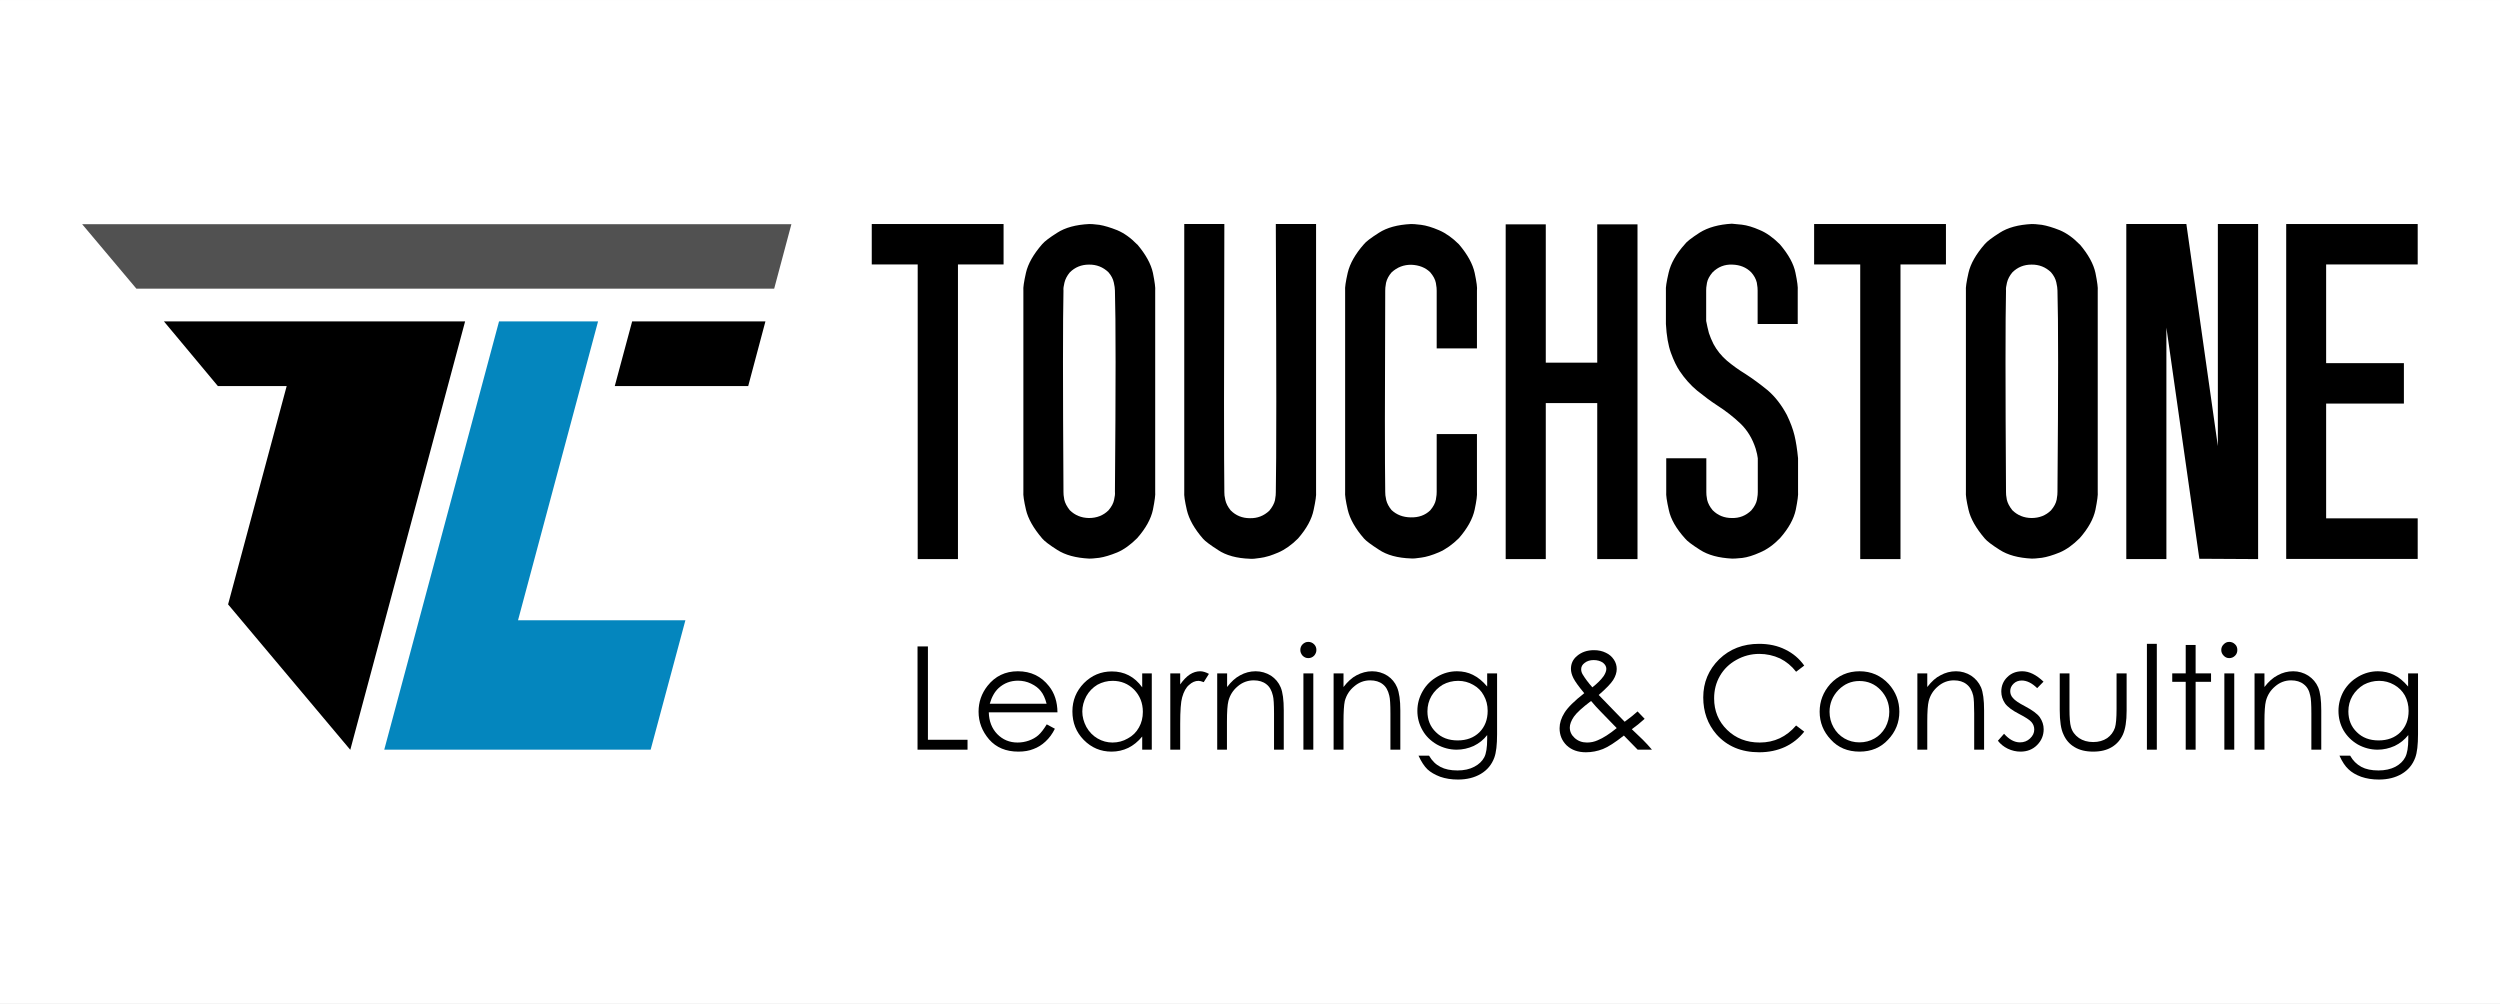
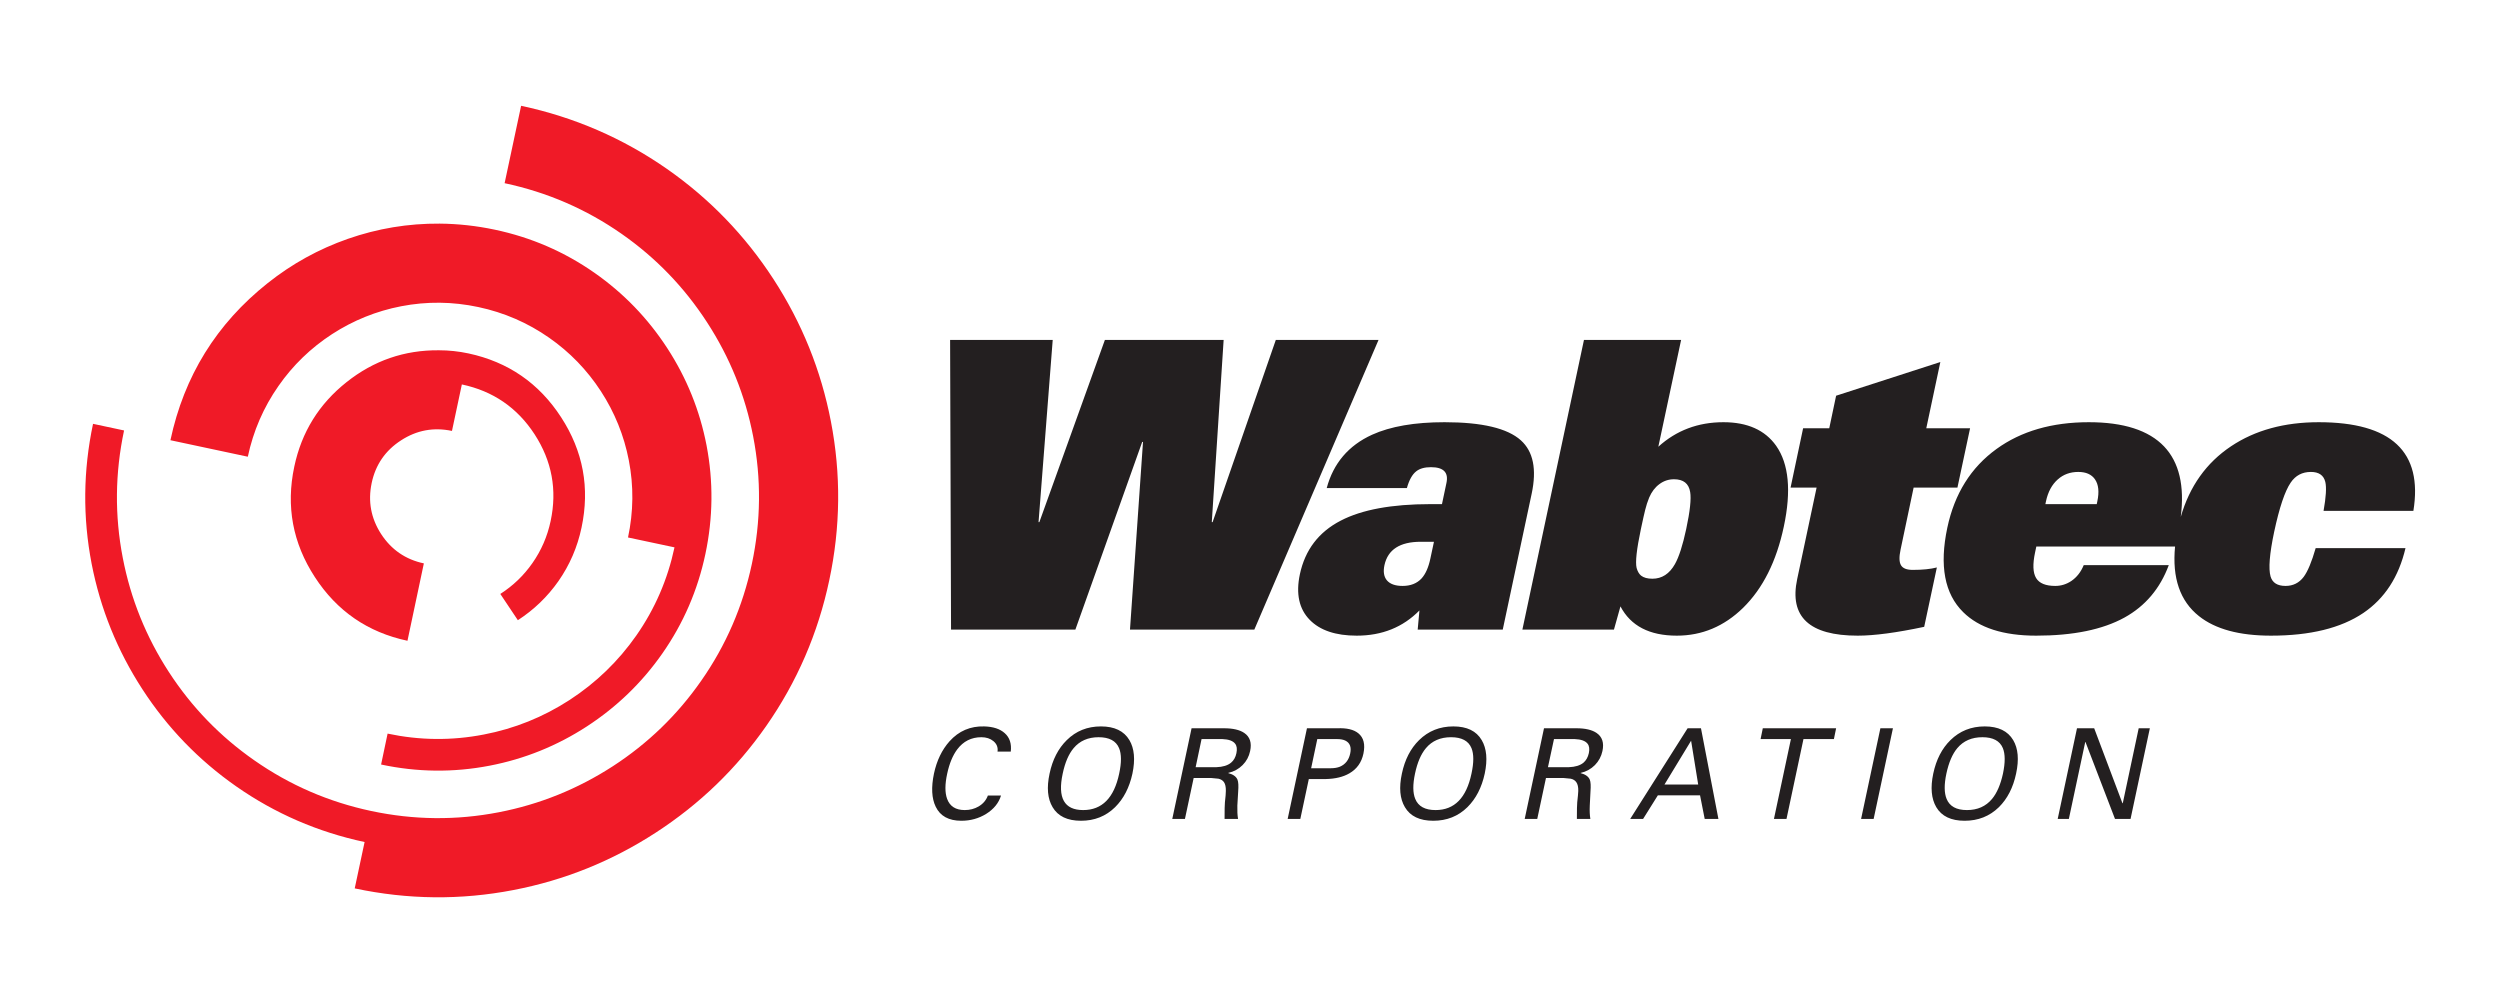
- <svg xmlns="http://www.w3.org/2000/svg" xmlns:xlink="http://www.w3.org/1999/xlink" version="1.1" preserveAspectRatio="none" x="0px" y="0px" width="770px" height="309px" viewBox="0 0 770 309">
+ <svg xmlns="http://www.w3.org/2000/svg" xmlns:xlink="http://www.w3.org/1999/xlink" version="1.1" preserveAspectRatio="none" x="0px" y="0px" width="770px" height="308px" viewBox="0 0 770 308">
  <defs>
-     <g id="Layer1_0_FILL">
-       <path fill="#FFFFFF" stroke="none" d=" M 1160.3 520.15 L 1160.3 -120 -96 -120 -96 520.15 1160.3 520.15 Z" />
+     <g id="Layer1_0_MEMBER_0_MEMBER_0_MEMBER_0_FILL">
+       <path fill="#FFFFFF" stroke="none" d=" M 770 309 L 770 0.05 0 0.05 0 309 770 309 Z" />
    </g>
-     <g id="Layer0_0_MEMBER_0_MEMBER_0_FILL">
-       <path fill="#000000" stroke="none" d=" M 324.7 196.9 L 330 177 288.95 177 283.6 196.9 324.7 196.9 Z" />
+     <g id="Layer0_0_MEMBER_0_FILL">
+       <path fill="#231F20" stroke="none" d=" M 564.4 151.8 Q 549.2 158.75 544.9 174.75 L 579.4 174.75 Q 580.85 169.55 583.4 167.55 585.65 165.75 589.75 165.75 597.95 165.75 596.4 172.65 L 594.5 181.65 589.5 181.65 Q 564.6 181.65 550.95 188.75 536.7 196.1 533.35 211.85 530.7 224.4 537.6 231.45 544.25 238.25 557.8 238.25 574.15 238.25 584.8 227.4 L 584.05 235.65 620.65 235.65 633.1 177.15 Q 636.45 161.4 628.45 154.2 619.8 146.4 595.6 146.4 576.3 146.4 564.4 151.8 M 585.35 197.85 L 591.05 197.85 589.5 205.1 Q 588.3 210.8 585.7 213.65 582.7 216.85 577.55 216.85 572.85 216.85 570.8 214.45 568.85 212.1 569.75 207.9 571.95 197.85 585.35 197.85 M 495.8 189.4 L 495.45 189.4 500.55 111 449.45 111 421.25 189.4 420.9 189.4 427 111 382.85 111 383.25 235.65 436.75 235.65 465.5 154.9 465.85 154.9 460.25 235.65 513.75 235.65 567.2 111 523 111 495.8 189.4 M 697.4 111 L 655.6 111 629.1 235.65 668.5 235.65 671.3 225.65 Q 677.9 238.25 695.55 238.25 711.8 238.25 724.05 226.3 736.85 213.75 741.6 191.3 746.5 168.25 738.3 156.55 731.1 146.4 715.6 146.4 699.25 146.4 687.6 156.95 L 697.4 111 M 683.65 178.85 Q 685.25 175.1 688.05 173.05 690.85 170.95 694.35 170.95 700.4 170.95 701.3 176.45 702.05 180.85 699.6 192.35 697.35 202.85 694.75 207.45 691.2 213.75 685.05 213.75 681.85 213.75 680.15 212.4 678.85 211.3 678.25 209.1 677.35 205.4 680.1 192.35 681.4 186.25 681.95 184.1 682.6 181.45 683.65 178.85 M 816.3 174.55 L 821.75 149 802.9 149 808.95 120.5 764.1 135 761.15 149 749.9 149 744.5 174.55 755.7 174.55 747.35 213.9 Q 742.15 238.25 773.4 238.25 784.1 238.25 802 234.45 L 807.45 208.9 Q 803.4 209.95 797.05 209.95 793.25 209.95 792.05 208 790.8 206 791.85 201.15 L 797.45 174.55 816.3 174.55 M 974.6 172.1 Q 975.45 175.6 973.85 184.55 L 1012.5 184.55 Q 1018.7 146.4 971.75 146.4 949.55 146.4 934.05 156.75 918.1 167.4 912.4 187.15 914.95 167.1 905.25 156.85 895.3 146.4 872.85 146.4 849.05 146.4 833.15 157.9 816.6 169.85 811.95 191.8 806.75 216.3 818.8 228.15 829 238.25 850.2 238.25 874.05 238.25 888.2 230.45 901.65 223 907.25 207.9 L 870.65 207.9 Q 868.85 212.3 865.35 214.7 862.15 216.85 858.4 216.85 852.2 216.85 850.15 213.45 848.1 210.05 849.7 202.5 L 850.25 199.9 909.95 199.9 Q 908 220.15 920.25 229.85 930.8 238.25 951.2 238.25 976.5 238.25 990.95 228.5 1004.75 219.15 1009.1 200.6 L 970.45 200.6 Q 967.9 209.45 965.3 212.95 962.35 216.85 957.5 216.85 952.25 216.85 951.05 212.8 949.6 207.75 952.6 193.55 955.95 177.9 959.7 172.4 962.8 167.8 968.4 167.8 973.55 167.8 974.6 172.1 M 859.5 171 Q 863.1 167.8 868.3 167.8 873.3 167.8 875.5 171 877.8 174.35 876.5 180.45 L 876.25 181.65 854.15 181.65 854.4 180.45 Q 855.7 174.35 859.5 171 Z" />
    </g>
-     <g id="Layer0_0_MEMBER_0_MEMBER_1_FILL">
-       <path fill="#515151" stroke="none" d=" M 332.7 166.9 L 338 147.05 119.55 147.05 136.25 166.9 332.7 166.9 Z" />
+     <g id="Layer0_0_MEMBER_1_FILL">
+       <path fill="#231F20" stroke="none" d=" M 560.7 289 Q 561.95 283.05 558.5 280.25 555.55 277.85 549.5 278.1 L 536.4 278.1 528.1 317.1 533.55 317.1 537.2 299.95 544.55 299.95 Q 550.7 299.8 554.65 297.5 559.5 294.7 560.7 289 M 546.65 295.3 L 538.2 295.3 540.85 282.75 549.3 282.75 Q 551.55 282.75 552.9 283.4 555.9 284.85 555 289 554.1 293.15 550.55 294.65 548.9 295.3 546.65 295.3 M 599.4 277.3 Q 590.65 277.3 584.65 283.2 579.15 288.6 577.25 297.6 575.3 306.6 578.55 312.05 582 317.9 590.75 317.9 599.5 317.9 605.45 312.05 610.95 306.6 612.9 297.6 614.8 288.6 611.6 283.2 608.15 277.3 599.4 277.3 M 587.6 286.65 Q 591.55 281.95 598.4 281.95 605.25 281.95 607.2 286.65 608.75 290.45 607.2 297.6 603.9 313.3 591.75 313.3 584.95 313.3 583 308.5 581.4 304.65 582.9 297.6 584.4 290.45 587.6 286.65 M 478.45 317.1 L 483.9 317.1 487.65 299.5 495.2 299.5 Q 497.85 299.7 498.3 299.8 499.9 300.15 500.7 301.3 501.55 302.55 501.5 305.05 501.5 306.5 501.1 309.95 500.95 311.35 500.95 317.1 L 506.75 317.1 Q 506.35 314.75 506.45 311.35 506.45 310.8 506.8 305.4 507.1 301.65 506.5 300.2 505.65 298.2 502.55 297.4 L 502.55 297.3 Q 506.15 296.5 508.7 293.95 511.2 291.45 511.95 287.9 513.1 282.6 509.4 280.1 506.45 278.1 500.7 278.1 L 486.75 278.1 478.45 317.1 M 491.05 282.75 L 500 282.75 Q 504.1 282.9 505.5 284.75 506.6 286.15 506.05 288.8 505.5 291.45 503.75 292.9 501.6 294.7 497.4 294.85 L 488.5 294.85 491.05 282.75 M 460 283.2 Q 456.5 277.3 447.75 277.3 439 277.3 433.05 283.2 427.55 288.6 425.65 297.6 423.7 306.6 426.95 312.05 430.4 317.9 439.15 317.9 447.9 317.9 453.85 312.05 459.35 306.6 461.3 297.6 463.2 288.6 460 283.2 M 446.75 281.95 Q 453.6 281.95 455.55 286.65 457.15 290.45 455.6 297.6 452.3 313.3 440.1 313.3 427.9 313.3 431.3 297.6 432.8 290.45 436 286.65 439.95 281.95 446.75 281.95 M 408.95 288.15 Q 409.55 283.05 406.35 280.2 403.3 277.45 397.5 277.3 388.6 277.05 382.6 283.7 377.7 289.2 375.9 297.6 374.05 306.5 376.65 311.85 379.55 317.9 387.7 317.9 393.55 317.9 398.35 314.95 403.3 311.85 404.75 307.05 L 399.1 307.05 Q 398 310.05 395.1 311.75 392.45 313.3 389.15 313.3 383.3 313.3 381.55 308.45 380.1 304.45 381.6 297.6 383 291.1 385.9 287.2 389.85 281.95 396.3 281.95 399.45 281.95 401.5 283.65 403.65 285.45 403.25 288.15 L 408.95 288.15 M 899.1 278.1 L 894.3 278.1 887.45 310.35 887.3 310.35 875.15 278.1 867.75 278.1 859.45 317.1 864.25 317.1 871.3 284 871.4 284 884.1 317.1 890.8 317.1 899.1 278.1 M 805.9 297.6 Q 804 306.6 807.2 312.05 810.65 317.9 819.4 317.9 828.15 317.9 834.15 312.05 839.65 306.6 841.55 297.6 843.5 288.6 840.3 283.2 836.8 277.3 828.05 277.3 819.3 277.3 813.3 283.2 807.8 288.6 805.9 297.6 M 816.25 286.65 Q 820.2 281.95 827.05 281.95 833.9 281.95 835.85 286.65 837.4 290.45 835.9 297.6 834.35 304.7 831.2 308.5 827.2 313.3 820.4 313.3 813.6 313.3 811.65 308.5 810.05 304.65 811.55 297.6 813.1 290.4 816.25 286.65 M 705.95 278.1 L 700.2 278.1 675.5 317.1 681.05 317.1 687.4 306.95 705.55 306.95 707.55 317.1 713.45 317.1 705.95 278.1 M 704.75 302.3 L 690.25 302.3 701.7 283.45 704.75 302.3 M 661 280.1 Q 658.05 278.1 652.35 278.1 L 638.4 278.1 630.1 317.1 635.5 317.1 639.25 299.5 646.8 299.5 Q 649.45 299.7 649.9 299.8 651.5 300.15 652.3 301.3 653.2 302.55 653.15 305.05 653.1 306.5 652.7 309.95 652.55 311.35 652.55 317.1 L 658.35 317.1 Q 657.95 314.75 658.1 311.35 658.3 307.35 658.4 305.4 658.7 301.65 658.1 300.2 657.25 298.2 654.15 297.4 L 654.2 297.3 Q 657.75 296.5 660.3 293.95 662.8 291.4 663.55 287.9 664.7 282.6 661 280.1 M 655.4 292.9 Q 653.25 294.7 649.05 294.85 L 640.1 294.85 642.7 282.75 651.6 282.75 Q 655.7 282.9 657.15 284.75 658.25 286.15 657.7 288.8 657.1 291.45 655.4 292.9 M 788.55 278.1 L 783.15 278.1 774.85 317.1 780.25 317.1 788.55 278.1 M 764.1 278.1 L 732.55 278.1 731.6 282.75 744.65 282.75 737.35 317.1 742.75 317.1 750.05 282.75 763.15 282.75 764.1 278.1 Z" />
    </g>
-     <g id="Layer0_0_MEMBER_0_MEMBER_2_FILL">
-       <path fill="#000000" stroke="none" d=" M 144.75 177 L 161.35 196.9 182.55 196.9 164.5 264.15 202.1 308.9 202.15 308.9 237.5 177 144.75 177 Z" />
-     </g>
-     <g id="Layer0_0_MEMBER_0_MEMBER_3_FILL">
-       <path fill="#0486BE" stroke="none" d=" M 278.45 177 L 247.95 177 212.6 308.9 294.65 308.9 305.35 269.05 253.8 269.05 278.45 177 Z" />
-     </g>
-     <g id="logo_2_svg_Layer_2__Group__0_Layer0_0_MEMBER_0_FILL">
-       <path fill="#000000" stroke="none" d=" M 40.6 12.55 L 40.6 0.1 0 0.1 0 12.55 14.15 12.55 14.15 103.3 26.55 103.3 26.55 12.55 40.6 12.55 Z" />
-     </g>
-     <g id="logo_2_svg_Layer_2__Group__0_Layer0_0_MEMBER_1_FILL">
-       <path fill="#000000" stroke="none" d=" M 81.75 6.35 L 81.75 6.4 Q 78.8 3.35 75.6 2 72.45 0.75 70.1 0.35 67.6 0.05 67 0.1 60.8 0.4 57.1 2.8 53.55 5.05 52.5 6.3 48.45 10.95 47.5 15.1 46.55 19.3 46.7 20.6 L 46.7 82.6 Q 46.55 84 47.5 88.1 48.45 92.2 52.5 96.95 53.55 98.2 57.1 100.45 60.8 102.85 67 103.15 67.6 103.2 70.1 102.9 72.4 102.55 75.6 101.25 78.65 99.95 81.75 96.85 85.7 92.35 86.6 88.1 87.45 83.85 87.3 82.6 L 87.3 20.6 Q 87.45 19.4 86.6 15.15 85.7 11 81.75 6.35 M 74.55 18.1 Q 74.9 19.65 74.9 20.6 75.3 33.7 74.9 82.6 75 83.5 74.65 85 74.35 86.6 72.9 88.3 70.5 90.65 66.9 90.65 63.4 90.6 61 88.25 59.65 86.55 59.3 85 59 83.35 59.05 82.6 58.75 33.5 59.05 20.6 58.95 19.75 59.35 18.15 59.75 16.5 61 15 63.4 12.6 66.9 12.6 70.4 12.55 72.9 14.95 74.2 16.45 74.55 18.1 Z" />
-     </g>
-     <g id="logo_2_svg_Layer_2__Group__0_Layer0_0_MEMBER_2_FILL">
-       <path fill="#000000" stroke="none" d=" M 136.85 0.1 L 124.45 0.1 Q 124.75 68.3 124.45 82.7 124.5 83.4 124.2 85.15 123.85 86.7 122.45 88.4 119.9 90.8 116.45 90.7 112.95 90.7 110.55 88.3 109.25 86.7 108.9 85.1 108.55 83.55 108.6 82.7 108.4 68.5 108.6 0.1 L 96.25 0.1 96.25 82.7 Q 96.1 84.05 97.05 88.2 98.05 92.45 102.05 97.05 103 98.15 106.65 100.5 110.35 103 116.55 103.2 117.45 103.3 119.65 102.95 122 102.65 125.15 101.3 128.3 99.95 131.3 96.95 135.25 92.4 136.1 88.15 137 84 136.85 82.7 L 136.85 0.1 Z" />
-     </g>
-     <g id="logo_2_svg_Layer_2__Group__0_Layer0_0_MEMBER_3_FILL">
-       <path fill="#000000" stroke="none" d=" M 186.4 20.6 Q 186.6 19.4 185.7 15.15 184.8 11 180.85 6.35 177.85 3.35 174.7 2 171.55 0.65 169.2 0.35 166.7 0.05 166.1 0.1 159.9 0.4 156.2 2.8 152.5 5.15 151.6 6.3 147.6 10.85 146.6 15.1 145.65 19.25 145.8 20.6 L 145.8 82.6 Q 145.65 83.95 146.6 88.1 147.6 92.35 151.6 96.95 152.55 98.05 156.2 100.4 159.9 102.9 166.1 103.1 167 103.2 169.2 102.85 171.55 102.55 174.7 101.2 177.8 99.85 180.85 96.85 184.8 92.3 185.7 88.05 186.55 84.05 186.4 82.6 L 186.4 64.8 174 64.8 174 82.6 Q 174.05 83.25 173.75 85 173.45 86.6 172 88.3 169.65 90.55 166 90.45 162.45 90.4 160.1 88.2 158.85 86.7 158.45 85.1 158.1 83.45 158.15 82.6 157.95 69.7 158.15 20.6 158.1 19.95 158.4 18.2 158.8 16.5 160.1 15 162.7 12.6 166.2 12.65 169.8 12.8 172 14.95 173.45 16.65 173.75 18.25 174.05 20 174 20.65 L 174 38.4 186.4 38.4 186.4 20.6 Z" />
-     </g>
-     <g id="logo_2_svg_Layer_2__Group__0_Layer0_0_MEMBER_4_FILL">
-       <path fill="#000000" stroke="none" d=" M 223.45 42.8 L 207.6 42.8 207.6 0.2 195.25 0.2 195.25 103.3 207.6 103.3 207.6 55.25 223.45 55.25 223.45 103.3 235.85 103.3 235.85 0.2 223.45 0.2 223.45 42.8 Z" />
-     </g>
-     <g id="logo_2_svg_Layer_2__Group__0_Layer0_0_MEMBER_5_FILL">
-       <path fill="#000000" stroke="none" d=" M 285.2 30.9 L 285.2 20.6 Q 285.35 19.15 284.5 15.1 283.7 11.05 279.7 6.35 276.55 3.2 273.5 1.95 270.45 0.6 268 0.3 L 264.9 0 Q 258.85 0.35 255 2.75 251.15 5.25 250.45 6.3 246.45 10.75 245.45 15.05 244.45 19.3 244.6 20.6 L 244.6 30.9 Q 244.9 36.35 246.15 39.8 247.4 43.25 248.85 45.4 251.2 48.9 254.2 51.4 257.6 54.15 260.3 55.9 264.35 58.5 267.5 61.5 270.75 64.6 272.25 69.3 272.8 71.2 272.9 72.25 L 272.9 82.65 Q 272.95 83.25 272.65 85 272.35 86.6 270.9 88.3 268.4 90.75 264.9 90.65 261.4 90.65 259 88.25 257.7 86.7 257.3 85.05 257 83.35 257.05 82.7 L 257.05 72.25 244.7 72.25 244.7 82.65 Q 244.55 84 245.5 88.2 246.4 92.4 250.5 96.95 251.4 98.1 255.1 100.45 258.8 102.85 265 103.15 265.45 103.2 268.1 102.95 270.5 102.65 273.6 101.25 276.8 99.9 279.75 96.85 283.7 92.35 284.6 88.1 285.45 83.85 285.3 82.6 L 285.3 72.25 Q 284.9 68.1 284.2 65.2 283.5 62.3 281.85 58.9 279.4 54.3 276 51.35 272.45 48.45 269.05 46.25 266.1 44.45 263.4 42.2 260.8 39.95 259.25 37.05 258.4 35.35 257.85 33.7 257.35 31.8 257 29.95 L 257 20.55 Q 256.95 19.9 257.25 18.2 257.55 16.65 258.95 15 261.5 12.45 265.05 12.6 268.6 12.7 270.85 14.95 272.2 16.45 272.6 18.15 272.9 19.95 272.85 20.6 L 272.85 30.9 285.2 30.9 Z" />
-     </g>
-     <g id="logo_2_svg_Layer_2__Group__0_Layer0_0_MEMBER_6_FILL">
-       <path fill="#000000" stroke="none" d=" M 330.85 12.55 L 330.85 0.1 290.25 0.1 290.25 12.55 304.45 12.55 304.45 103.3 316.85 103.3 316.85 12.55 330.85 12.55 Z" />
-     </g>
-     <g id="logo_2_svg_Layer_2__Group__0_Layer0_0_MEMBER_7_FILL">
-       <path fill="#000000" stroke="none" d=" M 372.05 6.35 L 372.05 6.4 Q 369.1 3.35 365.9 2 362.75 0.75 360.4 0.35 357.9 0.05 357.3 0.1 351.1 0.4 347.4 2.8 343.85 5.05 342.8 6.3 338.75 10.95 337.8 15.1 336.85 19.3 337 20.6 L 337 82.6 Q 336.85 84 337.8 88.1 338.75 92.2 342.8 96.95 343.85 98.2 347.4 100.45 351.1 102.85 357.3 103.15 357.9 103.2 360.4 102.9 362.7 102.55 365.9 101.25 368.95 99.95 372.05 96.85 376 92.35 376.9 88.1 377.75 83.85 377.6 82.6 L 377.6 20.6 Q 377.75 19.4 376.9 15.15 376 11 372.05 6.35 M 364.85 18.1 Q 365.2 19.65 365.2 20.6 365.6 33.7 365.2 82.6 365.25 83.25 364.95 85 364.65 86.6 363.2 88.3 360.8 90.65 357.2 90.65 353.7 90.6 351.3 88.25 349.95 86.55 349.6 85 349.3 83.35 349.35 82.6 349.05 33.5 349.35 20.6 349.25 19.75 349.65 18.15 350.05 16.5 351.3 15 353.7 12.6 357.2 12.6 360.7 12.55 363.2 14.95 364.5 16.45 364.85 18.1 Z" />
-     </g>
-     <g id="logo_2_svg_Layer_2__Group__0_Layer0_0_MEMBER_8_FILL">
-       <path fill="#000000" stroke="none" d=" M 427 0.1 L 414.6 0.1 414.6 68.5 404.9 0.1 386.4 0.1 386.4 103.3 398.75 103.3 398.75 32 408.9 103.2 427 103.3 427 0.1 Z" />
-     </g>
-     <g id="logo_2_svg_Layer_2__Group__0_Layer0_0_MEMBER_9_FILL">
-       <path fill="#000000" stroke="none" d=" M 471.9 42.95 L 447.95 42.95 447.95 12.55 476.15 12.55 476.15 0.1 435.65 0.1 435.65 103.25 476.15 103.25 476.15 90.75 447.95 90.75 447.95 55.4 471.9 55.4 471.9 42.95 Z" />
-     </g>
-     <g id="logo_2_svg_Layer_2__Group__2_0_Layer0_0_MEMBER_0_FILL">
-       <path fill="#000000" stroke="none" d=" M 0 1.4 L 0 33.2 15.4 33.2 15.4 30.15 3.2 30.15 3.2 1.4 0 1.4 Z" />
-     </g>
-     <g id="logo_2_svg_Layer_2__Group__2_0_Layer0_0_MEMBER_1_FILL">
-       <path fill="#000000" stroke="none" d=" M 43.1 21.7 Q 43.05 16.85 40.5 13.65 36.9 9.05 30.9 9.05 25.1 9.05 21.55 13.55 18.8 17.05 18.8 21.5 18.8 26.25 22.05 30.05 25.35 33.8 31.05 33.8 33.75 33.8 35.7 33 37.75 32.25 39.4 30.7 41.15 29.1 42.3 26.75 L 39.8 25.4 Q 38.395 27.705 37.2 28.75 36 29.8 34.3 30.4 32.6 31 30.8 31 27.1 31 24.55 28.4 22.05 25.8 21.95 21.7 L 43.1 21.7 M 38 15.2 Q 39.1 16.55 39.75 19.05 L 22.25 19.05 Q 23.15 15.9 25 14.2 27.5 11.95 30.95 11.95 33.1 11.95 34.95 12.85 36.95 13.8 38 15.2 Z" />
-     </g>
-     <g id="logo_2_svg_Layer_2__Group__2_0_Layer0_0_MEMBER_2_FILL">
-       <path fill="#000000" stroke="none" d=" M 72.15 9.7 L 69.2 9.7 69.2 14 Q 67.45 11.55 65.05 10.3 62.75 9.1 59.85 9.1 54.85 9.1 51.25 12.7 47.7 16.35 47.7 21.4 47.7 26.65 51.2 30.2 54.75 33.8 59.75 33.8 62.5 33.8 64.9 32.65 67.25 31.5 69.2 29.15 L 69.2 33.2 72.15 33.2 72.15 9.7 M 66.7 14.7 Q 69.4 17.5 69.4 21.55 69.4 24.25 68.2 26.35 67 28.55 64.75 29.75 62.6 31 60.05 31 57.6 31 55.45 29.75 53.3 28.5 52 26.2 50.75 23.85 50.75 21.45 50.75 19.05 52 16.7 53.25 14.5 55.4 13.2 57.6 12 60.1 12 64 12 66.7 14.7 Z" />
-     </g>
-     <g id="logo_2_svg_Layer_2__Group__2_0_Layer0_0_MEMBER_3_FILL">
-       <path fill="#000000" stroke="none" d=" M 81.5 17.1 Q 82.25 14.4 83.65 13.25 85 12 86.55 12 87.1 12 88.15 12.4 L 89.75 9.85 Q 88.25 9.05 87.05 9.05 85.4 9.05 83.85 10.05 82.35 11.05 80.9 13.1 L 80.9 9.7 77.85 9.7 77.85 33.2 80.9 33.2 80.9 25.25 Q 80.9 19.15 81.5 17.1 Z" />
-     </g>
-     <g id="logo_2_svg_Layer_2__Group__2_0_Layer0_0_MEMBER_4_FILL">
-       <path fill="#000000" stroke="none" d=" M 103.55 11.85 Q 105.95 11.85 107.45 13.05 108.9 14.15 109.45 16.55 109.8 17.8 109.8 22 L 109.8 33.2 112.8 33.2 112.8 21.1 Q 112.8 16.25 111.85 14 110.9 11.75 108.85 10.4 106.65 9.05 104.15 9.05 101.6 9.05 99.35 10.3 97.25 11.4 95.35 13.9 L 95.35 9.7 92.3 9.7 92.3 33.2 95.3 33.2 95.3 24.6 Q 95.3 19.95 95.75 18.2 96.45 15.5 98.6 13.7 100.75 11.85 103.55 11.85 Z" />
-     </g>
-     <g id="logo_2_svg_Layer_2__Group__2_0_Layer0_0_MEMBER_5_FILL">
-       <path fill="#000000" stroke="none" d=" M 121.9 33.2 L 121.9 9.7 118.85 9.7 118.85 33.2 121.9 33.2 M 122.15 4.25 Q 122.85 3.45 122.85 2.5 122.85 1.45 122.15 0.75 121.4 0 120.35 0 119.35 0 118.6 0.75 117.9 1.45 117.9 2.5 117.9 3.45 118.6 4.25 119.35 5 120.35 5 121.4 5 122.15 4.25 Z" />
-     </g>
-     <g id="logo_2_svg_Layer_2__Group__2_0_Layer0_0_MEMBER_6_FILL">
-       <path fill="#000000" stroke="none" d=" M 143.3 13.05 Q 144.75 14.15 145.3 16.55 145.65 17.8 145.65 22 L 145.65 33.2 148.7 33.2 148.7 21.1 Q 148.7 16.4 147.7 14 146.75 11.75 144.7 10.4 142.55 9.05 140 9.05 137.55 9.05 135.2 10.3 133.1 11.4 131.2 13.9 L 131.2 9.7 128.15 9.7 128.15 33.2 131.2 33.2 131.2 24.6 Q 131.2 20.05 131.6 18.2 132.35 15.45 134.5 13.7 136.65 11.85 139.4 11.85 141.8 11.85 143.3 13.05 Z" />
-     </g>
-     <g id="logo_2_svg_Layer_2__Group__2_0_Layer0_0_MEMBER_7_FILL">
-       <path fill="#000000" stroke="none" d=" M 178.5 9.7 L 175.45 9.7 175.45 13.75 Q 173.4 11.3 171.05 10.15 168.85 9.05 166.15 9.05 162.95 9.05 160.1 10.7 157.2 12.35 155.6 15.15 153.95 18 153.95 21.25 153.95 24.45 155.55 27.25 157.05 29.9 159.95 31.6 162.85 33.2 166.05 33.2 168.75 33.2 171.3 32.05 173.85 30.8 175.45 28.7 L 175.45 29.9 Q 175.45 33.85 174.55 35.55 173.6 37.35 171.5 38.45 169.35 39.6 166.3 39.6 163.1 39.6 161.05 38.5 158.9 37.4 157.55 35.05 L 154.3 35.05 Q 155.6 37.85 157.05 39.25 158.5 40.6 161 41.55 163.45 42.4 166.45 42.4 170.55 42.4 173.5 40.65 176.45 38.9 177.65 35.65 178.5 33.35 178.5 28.45 L 178.5 9.7 M 166.5 12 L 166.55 12 Q 169.021 12.012 171.1 13.2 173.3 14.4 174.4 16.5 175.6 18.6 175.6 21.25 175.6 25.3 173.05 27.85 170.5 30.35 166.35 30.35 162.2 30.35 159.65 27.8 157.05 25.3 157.05 21.4 157.05 18.8 158.3 16.65 159.6 14.5 161.75 13.2 163.934 12.009 166.5 12 Z" />
-     </g>
-     <g id="logo_2_svg_Layer_2__Group__2_0_Layer0_0_MEMBER_8_FILL">
-       <path fill="#000000" stroke="none" d=" M 214.25 11.75 Q 215.35 10 215.35 8.35 215.35 6.8 214.5 5.5 213.55 4.05 212 3.35 210.4 2.55 208.35 2.55 205.2 2.55 203.1 4.35 201.25 5.9 201.25 8.3 201.25 9.65 202 11.15 202.8 12.75 205.35 15.8 200.75 19.4 199.25 21.85 197.75 24.25 197.75 26.6 197.75 29.75 199.95 31.9 202.2 34 205.85 34 208.55 34 211.1 33 213.5 32.05 217.55 28.85 L 221.8 33.2 226.2 33.2 Q 224.85 31.6 223.4 30.15 L 220 26.9 Q 221.9 25.55 223.95 23.7 L 221.8 21.45 221.8 21.4 Q 220.25 22.8 217.8 24.6 L 209.8 16.35 Q 213.2 13.4 214.25 11.75 M 204.85 10 Q 204.4 9.25 204.4 8.4 204.4 7.25 205.5 6.45 206.6 5.6 208.25 5.6 209.9 5.6 211.1 6.4 212.15 7.25 212.15 8.3 212.15 9.25 211.35 10.5 210.15 12.2 207.85 14 205.95 11.85 204.85 10 M 207.45 18.2 Q 209.05 20.1 210.35 21.4 L 215.35 26.55 Q 212.05 29.25 209.5 30.3 207.95 31 206.2 31 203.95 31 202.4 29.6 200.9 28.25 200.9 26.4 200.9 24.9 202.15 23.05 203.4 21.25 207.45 18.2 Z" />
-     </g>
-     <g id="logo_2_svg_Layer_2__Group__2_0_Layer0_0_MEMBER_9_FILL">
-       <path fill="#000000" stroke="none" d=" M 273.1 7.3 Q 270.85 4.1 267.25 2.35 263.75 0.6 259.2 0.6 251.8 0.6 246.9 5.35 242 10.2 242 17.1 242 23.75 246.05 28.45 250.95 34 259.25 34 263.6 34 267.2 32.35 270.7 30.7 273.1 27.65 L 270.6 25.75 Q 266.1 31 259.4 31 253.35 31 249.35 27.1 245.35 23.2 245.35 17.4 245.35 13.55 247.15 10.45 248.95 7.35 252.2 5.55 255.5 3.7 259.25 3.7 262.6 3.7 265.65 5.1 268.55 6.55 270.6 9.2 L 273.1 7.3 Z" />
-     </g>
-     <g id="logo_2_svg_Layer_2__Group__2_0_Layer0_0_MEMBER_10_FILL">
-       <path fill="#000000" stroke="none" d=" M 299.15 13 Q 295.5 9.05 290.15 9.05 284.75 9.05 281.1 13 277.85 16.7 277.85 21.5 277.85 26.45 281.3 30.1 284.65 33.8 290.15 33.8 295.55 33.8 298.95 30.1 302.4 26.45 302.4 21.5 302.4 16.65 299.15 13 M 283.65 14.8 Q 286.35 12.05 290.1 12.05 293.95 12.05 296.6 14.8 299.3 17.65 299.3 21.55 299.3 24.1 298.1 26.35 296.8 28.6 294.75 29.75 292.65 30.95 290.1 30.95 287.6 30.95 285.5 29.75 283.35 28.5 282.15 26.35 280.9 24.15 280.9 21.55 280.9 17.65 283.65 14.8 Z" />
-     </g>
-     <g id="logo_2_svg_Layer_2__Group__2_0_Layer0_0_MEMBER_11_FILL">
-       <path fill="#000000" stroke="none" d=" M 325.15 16.55 Q 325.45 17.9 325.45 22 L 325.45 33.2 328.5 33.2 328.5 21.1 Q 328.5 16.25 327.55 14 326.55 11.75 324.5 10.4 322.35 9.05 319.85 9.05 317.3 9.05 315.05 10.3 313 11.3 311 13.9 L 311 9.7 307.95 9.7 307.95 33.2 311 33.2 311 24.6 Q 311 19.95 311.45 18.2 312.15 15.5 314.3 13.7 316.45 11.85 319.2 11.85 321.6 11.85 323.1 13.05 324.6 14.2 325.15 16.55 Z" />
-     </g>
-     <g id="logo_2_svg_Layer_2__Group__2_0_Layer0_0_MEMBER_12_FILL">
-       <path fill="#000000" stroke="none" d=" M 344.85 14.25 L 346.8 12.25 Q 343.45 9.05 340.25 9.05 337.45 9.05 335.65 10.85 333.8 12.65 333.8 15.3 333.8 17.25 334.95 18.95 336.1 20.55 339.3 22.2 342.3 23.75 343.1 24.7 343.95 25.7 343.95 27 343.95 28.55 342.65 29.75 341.4 30.95 339.55 30.95 337 30.95 334.65 28.3 L 332.75 30.45 Q 333.95 32 335.8 32.9 337.7 33.8 339.7 33.8 342.8 33.8 344.8 31.8 346.85 29.75 346.85 26.9 346.85 24.95 345.65 23.2 344.55 21.65 341.05 19.8 338.25 18.35 337.4 17.3 336.55 16.4 336.55 15.15 336.55 13.85 337.6 12.85 338.6 11.9 340.1 11.9 342.45 11.9 344.85 14.25 Z" />
-     </g>
-     <g id="logo_2_svg_Layer_2__Group__2_0_Layer0_0_MEMBER_13_FILL">
-       <path fill="#000000" stroke="none" d=" M 367.85 32.4 Q 370.1 31.05 371.25 28.55 372.4 26 372.4 21.25 L 372.4 9.7 369.3 9.7 369.3 20.65 Q 369.3 24.85 368.8 26.45 368.1 28.45 366.4 29.65 364.6 30.85 362.1 30.85 359.55 30.85 357.7 29.6 355.8 28.25 355.25 26.2 354.8 24.7 354.8 20.65 L 354.8 9.7 351.8 9.7 351.8 21 Q 351.8 26.15 352.95 28.5 354.05 31.05 356.35 32.4 358.65 33.8 362.1 33.8 365.55 33.8 367.85 32.4 Z" />
-     </g>
-     <g id="logo_2_svg_Layer_2__Group__2_0_Layer0_0_MEMBER_14_FILL">
-       <path fill="#000000" stroke="none" d=" M 378.65 0.6 L 378.65 33.2 381.7 33.2 381.7 0.6 378.65 0.6 Z" />
-     </g>
-     <g id="logo_2_svg_Layer_2__Group__2_0_Layer0_0_MEMBER_15_FILL">
-       <path fill="#000000" stroke="none" d=" M 398.4 12.3 L 398.4 9.7 393.65 9.7 393.65 0.95 390.6 0.95 390.6 9.7 386.45 9.7 386.45 12.3 390.6 12.3 390.6 33.2 393.65 33.2 393.65 12.3 398.4 12.3 Z" />
-     </g>
-     <g id="logo_2_svg_Layer_2__Group__2_0_Layer0_0_MEMBER_16_FILL">
-       <path fill="#000000" stroke="none" d=" M 405.55 33.2 L 405.55 9.7 402.5 9.7 402.5 33.2 405.55 33.2 M 405.8 4.25 Q 406.5 3.55 406.5 2.5 406.5 1.4 405.8 0.75 405.05 0 404 0 403 0 402.3 0.75 401.55 1.45 401.55 2.5 401.55 3.5 402.3 4.25 403 5 404 5 405.05 5 405.8 4.25 Z" />
-     </g>
-     <g id="logo_2_svg_Layer_2__Group__2_0_Layer0_0_MEMBER_17_FILL">
-       <path fill="#000000" stroke="none" d=" M 426.95 13.05 Q 428.5 14.2 428.95 16.55 429.3 17.8 429.3 22 L 429.3 33.2 432.35 33.2 432.35 21.1 Q 432.35 16.25 431.4 14 430.45 11.8 428.35 10.4 426.2 9.05 423.7 9.05 421.15 9.05 418.9 10.3 416.75 11.4 414.85 13.9 L 414.85 9.7 411.8 9.7 411.8 33.2 414.85 33.2 414.85 24.6 Q 414.85 19.95 415.3 18.2 416 15.5 418.15 13.7 420.3 11.85 423.05 11.85 425.45 11.85 426.95 13.05 Z" />
-     </g>
-     <g id="logo_2_svg_Layer_2__Group__2_0_Layer0_0_MEMBER_18_FILL">
-       <path fill="#000000" stroke="none" d=" M 462.15 9.7 L 459.1 9.7 459.1 13.75 Q 457 11.25 454.7 10.15 452.5 9.05 449.8 9.05 446.6 9.05 443.75 10.7 440.9 12.35 439.25 15.15 437.65 18.05 437.65 21.25 437.65 24.5 439.2 27.25 440.8 29.95 443.6 31.6 446.5 33.2 449.7 33.2 452.4 33.2 454.95 32.05 457.45 30.85 459.15 28.7 L 459.15 29.9 Q 459.15 33.75 458.2 35.55 457.25 37.35 455.2 38.45 453 39.6 449.95 39.6 446.75 39.6 444.7 38.5 442.5 37.3 441.25 35.05 L 437.95 35.05 Q 439.25 37.9 440.75 39.25 442.2 40.65 444.65 41.55 447.1 42.4 450.1 42.4 454.2 42.4 457.15 40.65 460.1 38.9 461.3 35.65 462.15 33.35 462.15 28.45 L 462.15 9.7 M 450.15 12 L 450.2 12 Q 452.671 12.012 454.75 13.2 456.9 14.4 458.1 16.5 459.25 18.65 459.25 21.25 459.25 25.3 456.7 27.85 454.15 30.35 450 30.35 445.85 30.35 443.3 27.8 440.7 25.3 440.7 21.4 440.7 18.8 441.95 16.65 443.25 14.5 445.4 13.2 447.633 12.009 450.15 12 Z" />
+     <g id="Layer0_0_MEMBER_2_FILL">
+       <path fill="#F01A27" stroke="none" d=" M 330.85 214.4 Q 338.15 180.15 331.55 146.05 325.2 113.1 306.85 84.85 288.5 56.6 261 37.4 232.5 17.55 198.25 10.25 L 191.15 43.55 Q 218.65 49.4 241.5 65.35 263.55 80.75 278.25 103.4 293 126.1 298.1 152.5 303.4 179.85 297.55 207.35 291.7 234.85 275.75 257.65 260.35 279.75 237.7 294.45 215 309.15 188.6 314.25 161.25 319.55 133.75 313.7 106.25 307.85 83.45 291.9 61.35 276.5 46.65 253.85 31.95 231.2 26.85 204.8 21.55 177.45 27.4 149.95 L 14.05 147.1 Q 7.65 177.3 13.45 207.35 19.1 236.35 35.25 261.25 51.4 286.15 75.65 303.1 100.7 320.6 130.9 327.05 L 126.65 347 Q 160.9 354.3 195 347.7 227.95 341.35 256.2 323 284.5 304.65 303.7 277.15 323.6 248.65 330.85 214.4 M 162.9 115.45 L 162.85 115.45 Q 140.65 115.25 123.15 129.15 105.35 143.25 100.65 165.5 95.2 191.1 109.5 213.05 123.75 235 149.35 240.45 L 156.4 207.15 Q 144.6 204.65 138 194.5 131.45 184.35 133.95 172.55 136.45 160.75 146.6 154.2 156.7 147.65 168.5 150.15 L 172.75 130.15 Q 192.85 134.4 204.05 151.6 215.25 168.85 210.95 188.95 208.85 198.85 203.1 207.05 197.55 215 189.3 220.3 L 196.85 231.6 Q 207.25 224.85 214.3 214.8 221.6 204.35 224.25 191.75 229.7 166.15 215.45 144.25 201.2 122.3 175.6 116.8 169.25 115.45 162.9 115.45 M 186.9 63.55 Q 175.1 61.05 163.2 60.95 142.9 60.8 123.7 67.5 104.85 74.1 89.2 86.55 56.15 112.8 47.35 154.15 L 80.65 161.25 Q 84.2 144.6 93.85 130.8 103.15 117.45 116.9 108.5 130.65 99.6 146.65 96.5 163.2 93.3 179.85 96.85 196.5 100.4 210.3 110.05 223.65 119.35 232.6 133.1 241.5 146.8 244.6 162.8 247.8 179.35 244.25 196 L 264.25 200.25 Q 259.85 220.95 247.85 238.15 236.2 254.8 219.15 265.9 202.05 277 182.15 280.8 161.55 284.8 140.8 280.4 L 138 293.7 Q 161.4 298.7 184.7 294.2 207.25 289.85 226.55 277.3 245.85 264.75 259 245.95 272.6 226.5 277.55 203.1 282.5 179.7 278.05 156.4 273.7 133.85 261.15 114.55 248.6 95.25 229.8 82.1 210.35 68.5 186.9 63.55 Z" />
    </g>
  </defs>
-   <g transform="matrix( 0.612915, 0, 0, 0.4826965, 58.85,57.95) ">
-     <use xlink:href="#Layer1_0_FILL" />
+   <g transform="matrix( 1, 0, 0, 1, 0,-0.05) ">
+     <use xlink:href="#Layer1_0_MEMBER_0_MEMBER_0_MEMBER_0_FILL" />
  </g>
-   <g transform="matrix( 1, 0, 0, 1, -94.25,-78) ">
-     <use xlink:href="#Layer0_0_MEMBER_0_MEMBER_0_FILL" />
+   <g transform="matrix( 0.7157745, 0, 0, 0.7157745, 18.6,25.25) ">
+     <use xlink:href="#Layer0_0_MEMBER_0_FILL" />
  </g>
-   <g transform="matrix( 1, 0, 0, 1, -94.25,-78) ">
-     <use xlink:href="#Layer0_0_MEMBER_0_MEMBER_1_FILL" />
+   <g transform="matrix( 0.7157745, 0, 0, 0.7157745, 18.6,25.25) ">
+     <use xlink:href="#Layer0_0_MEMBER_1_FILL" />
  </g>
-   <g transform="matrix( 1, 0, 0, 1, -94.25,-78) ">
-     <use xlink:href="#Layer0_0_MEMBER_0_MEMBER_2_FILL" />
-   </g>
-   <g transform="matrix( 1, 0, 0, 1, -94.25,-78) ">
-     <use xlink:href="#Layer0_0_MEMBER_0_MEMBER_3_FILL" />
-   </g>
-   <g transform="matrix( 1, 0, 0, 1, 268.5,68.9) ">
-     <g transform="matrix( 1, 0, 0, 1, 0,0) ">
-       <g transform="matrix( 1, 0, 0, 1, 0,0) ">
-         <use xlink:href="#logo_2_svg_Layer_2__Group__0_Layer0_0_MEMBER_0_FILL" />
-       </g>
-       <g transform="matrix( 1, 0, 0, 1, 0,0) ">
-         <use xlink:href="#logo_2_svg_Layer_2__Group__0_Layer0_0_MEMBER_1_FILL" />
-       </g>
-       <g transform="matrix( 1, 0, 0, 1, 0,0) ">
-         <use xlink:href="#logo_2_svg_Layer_2__Group__0_Layer0_0_MEMBER_2_FILL" />
-       </g>
-       <g transform="matrix( 1, 0, 0, 1, 0,0) ">
-         <use xlink:href="#logo_2_svg_Layer_2__Group__0_Layer0_0_MEMBER_3_FILL" />
-       </g>
-       <g transform="matrix( 1, 0, 0, 1, 0,0) ">
-         <use xlink:href="#logo_2_svg_Layer_2__Group__0_Layer0_0_MEMBER_4_FILL" />
-       </g>
-       <g transform="matrix( 1, 0, 0, 1, 0,0) ">
-         <use xlink:href="#logo_2_svg_Layer_2__Group__0_Layer0_0_MEMBER_5_FILL" />
-       </g>
-       <g transform="matrix( 1, 0, 0, 1, 0,0) ">
-         <use xlink:href="#logo_2_svg_Layer_2__Group__0_Layer0_0_MEMBER_6_FILL" />
-       </g>
-       <g transform="matrix( 1, 0, 0, 1, 0,0) ">
-         <use xlink:href="#logo_2_svg_Layer_2__Group__0_Layer0_0_MEMBER_7_FILL" />
-       </g>
-       <g transform="matrix( 1, 0, 0, 1, 0,0) ">
-         <use xlink:href="#logo_2_svg_Layer_2__Group__0_Layer0_0_MEMBER_8_FILL" />
-       </g>
-       <g transform="matrix( 1, 0, 0, 1, 0,0) ">
-         <use xlink:href="#logo_2_svg_Layer_2__Group__0_Layer0_0_MEMBER_9_FILL" />
-       </g>
-     </g>
-   </g>
-   <g transform="matrix( 1, 0, 0, 1, 282.6,197.7) ">
-     <g transform="matrix( 1, 0, 0, 1, 0,0) ">
-       <g transform="matrix( 1, 0, 0, 1, 0,0) ">
-         <use xlink:href="#logo_2_svg_Layer_2__Group__2_0_Layer0_0_MEMBER_0_FILL" />
-       </g>
-       <g transform="matrix( 1, 0, 0, 1, 0,0) ">
-         <use xlink:href="#logo_2_svg_Layer_2__Group__2_0_Layer0_0_MEMBER_1_FILL" />
-       </g>
-       <g transform="matrix( 1, 0, 0, 1, 0,0) ">
-         <use xlink:href="#logo_2_svg_Layer_2__Group__2_0_Layer0_0_MEMBER_2_FILL" />
-       </g>
-       <g transform="matrix( 1, 0, 0, 1, 0,0) ">
-         <use xlink:href="#logo_2_svg_Layer_2__Group__2_0_Layer0_0_MEMBER_3_FILL" />
-       </g>
-       <g transform="matrix( 1, 0, 0, 1, 0,0) ">
-         <use xlink:href="#logo_2_svg_Layer_2__Group__2_0_Layer0_0_MEMBER_4_FILL" />
-       </g>
-       <g transform="matrix( 1, 0, 0, 1, 0,0) ">
-         <use xlink:href="#logo_2_svg_Layer_2__Group__2_0_Layer0_0_MEMBER_5_FILL" />
-       </g>
-       <g transform="matrix( 1, 0, 0, 1, 0,0) ">
-         <use xlink:href="#logo_2_svg_Layer_2__Group__2_0_Layer0_0_MEMBER_6_FILL" />
-       </g>
-       <g transform="matrix( 1, 0, 0, 1, 0,0) ">
-         <use xlink:href="#logo_2_svg_Layer_2__Group__2_0_Layer0_0_MEMBER_7_FILL" />
-       </g>
-       <g transform="matrix( 1, 0, 0, 1, 0,0) ">
-         <use xlink:href="#logo_2_svg_Layer_2__Group__2_0_Layer0_0_MEMBER_8_FILL" />
-       </g>
-       <g transform="matrix( 1, 0, 0, 1, 0,0) ">
-         <use xlink:href="#logo_2_svg_Layer_2__Group__2_0_Layer0_0_MEMBER_9_FILL" />
-       </g>
-       <g transform="matrix( 1, 0, 0, 1, 0,0) ">
-         <use xlink:href="#logo_2_svg_Layer_2__Group__2_0_Layer0_0_MEMBER_10_FILL" />
-       </g>
-       <g transform="matrix( 1, 0, 0, 1, 0,0) ">
-         <use xlink:href="#logo_2_svg_Layer_2__Group__2_0_Layer0_0_MEMBER_11_FILL" />
-       </g>
-       <g transform="matrix( 1, 0, 0, 1, 0,0) ">
-         <use xlink:href="#logo_2_svg_Layer_2__Group__2_0_Layer0_0_MEMBER_12_FILL" />
-       </g>
-       <g transform="matrix( 1, 0, 0, 1, 0,0) ">
-         <use xlink:href="#logo_2_svg_Layer_2__Group__2_0_Layer0_0_MEMBER_13_FILL" />
-       </g>
-       <g transform="matrix( 1, 0, 0, 1, 0,0) ">
-         <use xlink:href="#logo_2_svg_Layer_2__Group__2_0_Layer0_0_MEMBER_14_FILL" />
-       </g>
-       <g transform="matrix( 1, 0, 0, 1, 0,0) ">
-         <use xlink:href="#logo_2_svg_Layer_2__Group__2_0_Layer0_0_MEMBER_15_FILL" />
-       </g>
-       <g transform="matrix( 1, 0, 0, 1, 0,0) ">
-         <use xlink:href="#logo_2_svg_Layer_2__Group__2_0_Layer0_0_MEMBER_16_FILL" />
-       </g>
-       <g transform="matrix( 1, 0, 0, 1, 0,0) ">
-         <use xlink:href="#logo_2_svg_Layer_2__Group__2_0_Layer0_0_MEMBER_17_FILL" />
-       </g>
-       <g transform="matrix( 1, 0, 0, 1, 0,0) ">
-         <use xlink:href="#logo_2_svg_Layer_2__Group__2_0_Layer0_0_MEMBER_18_FILL" />
-       </g>
-     </g>
+   <g transform="matrix( 0.7157745, 0, 0, 0.7157745, 18.6,25.25) ">
+     <use xlink:href="#Layer0_0_MEMBER_2_FILL" />
  </g>
</svg>
